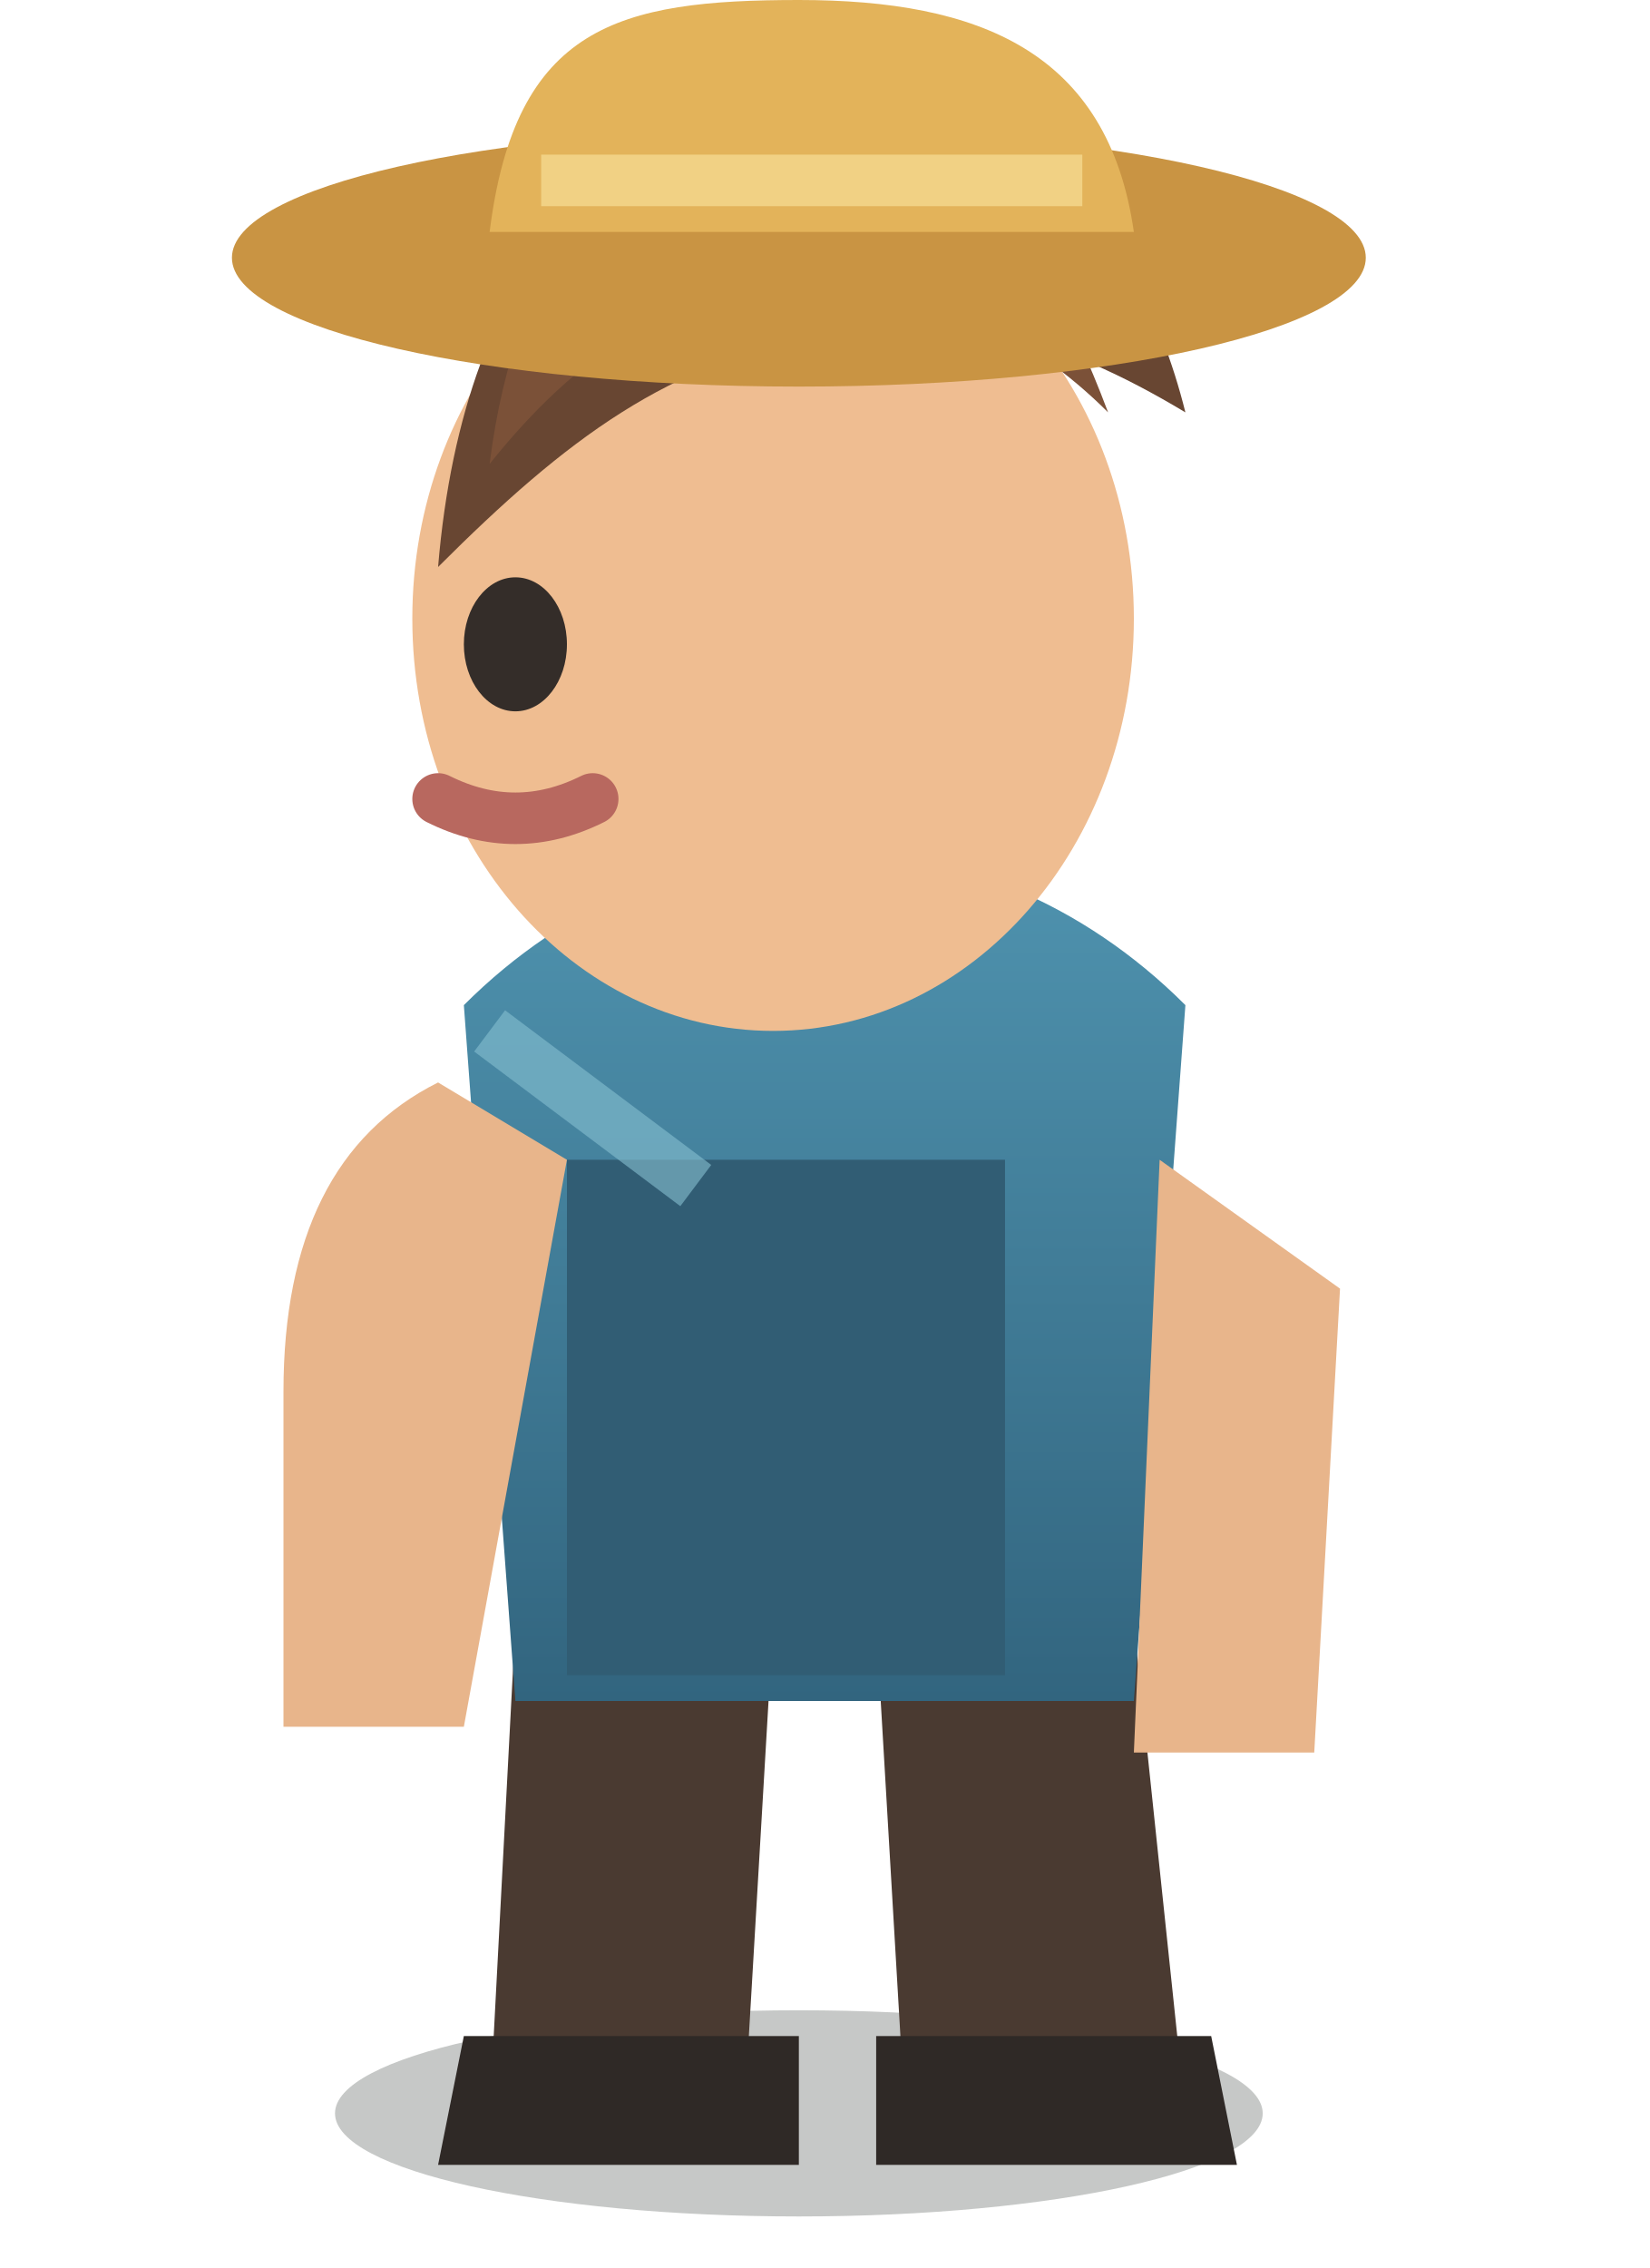
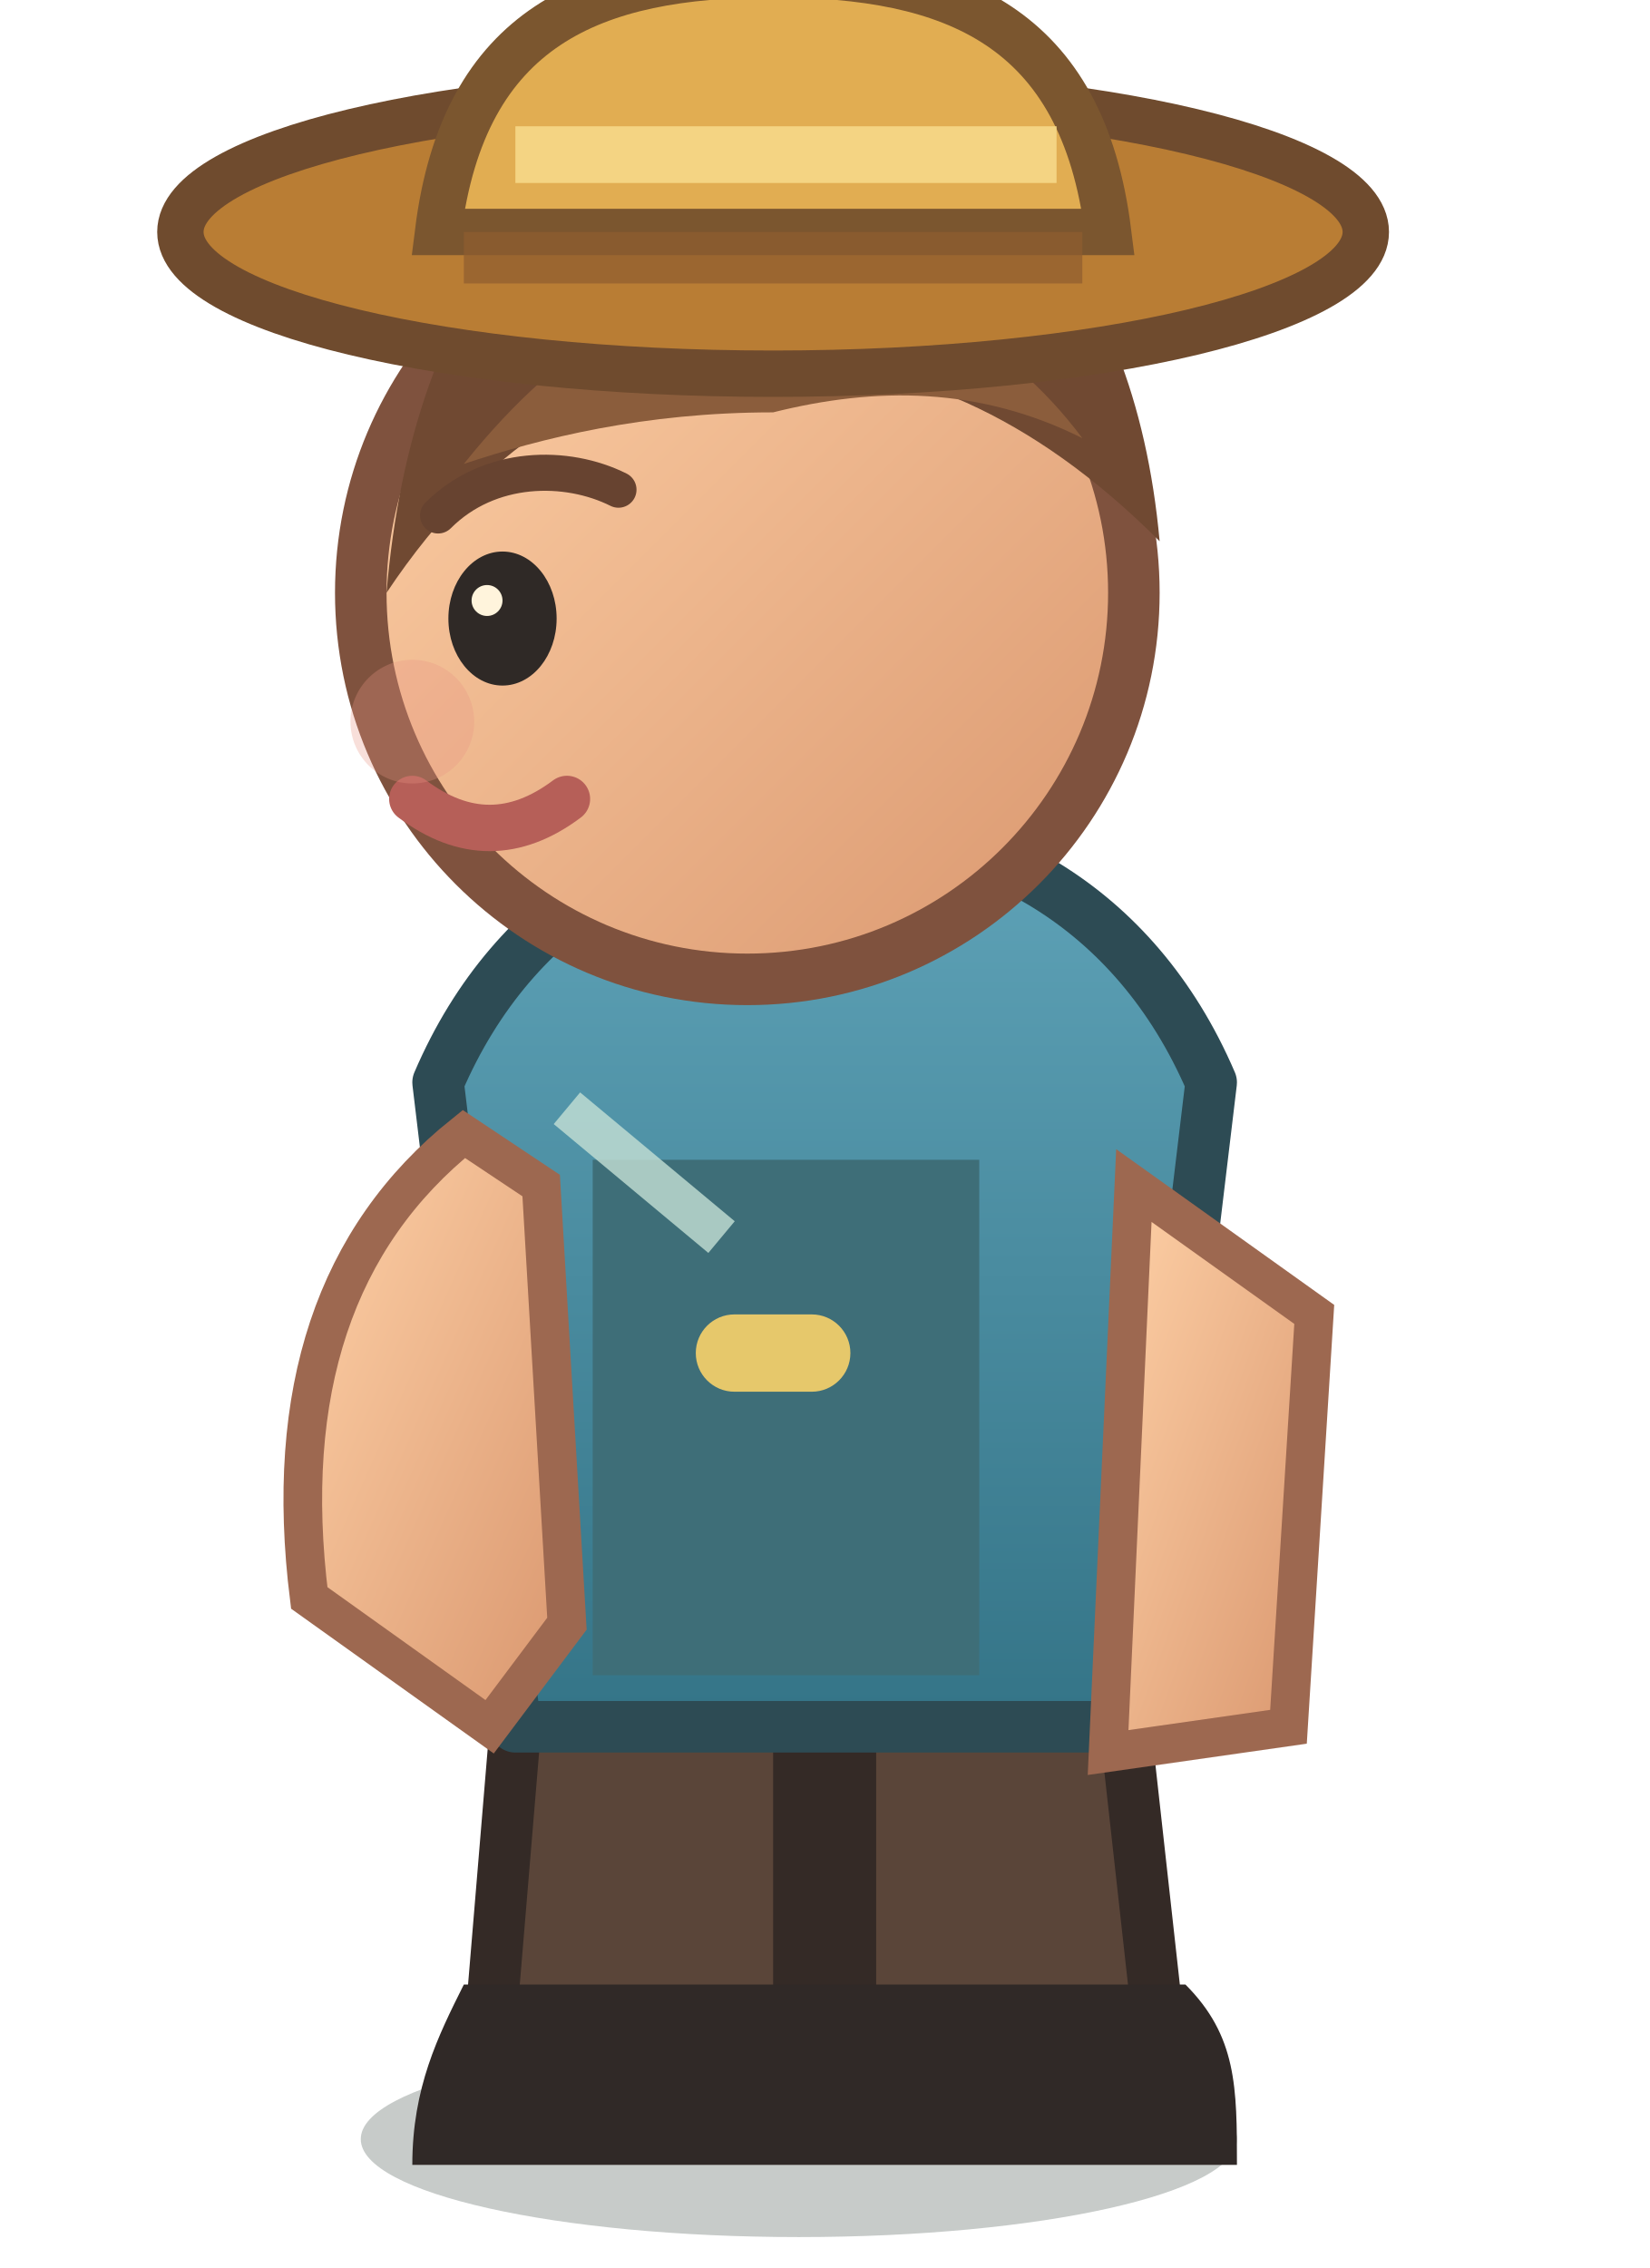
<svg xmlns="http://www.w3.org/2000/svg" width="64" height="88" viewBox="0 0 64 88">
  <defs>
+     <linearGradient id="skin" x1="0" y1="0" x2="1" y2="1">
+       <stop stop-color="#ffd2a8" />
+       <stop offset="1" stop-color="#d9966e" />
+     </linearGradient>
    <linearGradient id="shirt" x1="0" y1="0" x2="0" y2="1">
-       <stop stop-color="#4f93af" />
-       <stop offset="1" stop-color="#32657f" />
+       <stop stop-color="#5fa3b8" />
+       <stop offset="1" stop-color="#347487" />
    </linearGradient>
  </defs>
-   <ellipse cx="31" cy="82" rx="18" ry="4" fill="#1b241e" opacity=".25" />
-   <path d="M20 63h10l-1 17-10 2zM34 63h10l2 19-11-2z" fill="#4a3a31" />
-   <path d="M18 79h13v5H17zM34 79h13l1 5H34z" fill="#2f2926" />
-   <path d="M18 39c4-4 9-6 14-6s10 2 14 6l-2 27H20z" fill="url(#shirt)" />
-   <path d="M22 45h17v20H22z" fill="#315d74" />
-   <path d="M17 42c-4 2-6 6-6 12v13h7l4-22z" fill="#e8b58b" />
-   <path d="M45 45l7 5-1 18h-7z" fill="#e8b58b" />
-   <rect x="28" y="31" width="8" height="8" rx="3" fill="#e5ae84" />
-   <ellipse cx="30" cy="24" rx="14" ry="16" fill="#efbd91" />
-   <path d="M17 22c1-12 7-18 15-18 7 0 12 4 14 12-5-3-9-4-14-3-6 1-10 4-15 9z" fill="#684632" />
-   <path d="M19 18c4-5 8-7 13-7 4 0 8 2 11 5-3-8-7-12-12-12-7 0-11 6-12 14z" fill="#7b5138" />
-   <ellipse cx="31" cy="10" rx="22" ry="5" fill="#c99443" />
-   <path d="M19 9c1-8 5-9 12-9s12 2 13 9z" fill="#e3b35a" />
-   <path d="M21 7h21" stroke="#f1d184" stroke-width="2" />
-   <ellipse cx="20" cy="25" rx="2" ry="2.6" fill="#342d29" />
-   <path d="M17 31c2 1 4 1 6 0" fill="none" stroke="#b8685f" stroke-width="2" stroke-linecap="round" />
-   <path d="M19 40l8 6" stroke="#86bfd0" stroke-width="2" opacity=".6" />
+   <ellipse cx="31" cy="83" rx="17" ry="3.8" fill="#13251d" opacity=".24" />
+   <path d="M21 61h10v18H19l1-12zM33 61h10l2 18H33z" fill="#5a4539" stroke="#342a26" stroke-width="2" stroke-linejoin="round" />
+   <path d="M18 77h14v7H16c0-3 1-5 2-7zM32 77h14c2 2 2 4 2 7H32z" fill="#302927" />
+   <path d="M17 42c3-7 9-10 15-10s12 3 15 10l-3 25H20z" fill="url(#shirt)" stroke="#2d4b54" stroke-width="2" stroke-linejoin="round" />
+   <path d="M23 45h15v20H23z" fill="#3e6e78" />
+   <path d="M18 44c-5 4-7 10-6 18l7 5 3-4-1-17z" fill="url(#skin)" stroke="#9d6850" stroke-width="1.5" />
+   <path d="M44 46l7 5-1 16-7 1z" fill="url(#skin)" stroke="#9d6850" stroke-width="1.5" />
+   <rect x="27" y="30" width="8" height="8" rx="3" fill="#d99a75" />
+   <ellipse cx="29" cy="23" rx="15" ry="15" fill="url(#skin)" stroke="#7f523e" stroke-width="2" />
+   <path d="M15 23c1-12 7-19 15-19 8 0 14 6 15 17-5-5-10-7-15-7-6 0-11 3-15 9z" fill="#704932" />
+   <path d="M18 18c4-5 8-7 12-7 5 0 9 2 12 6-4-2-8-2-12-1-5 0-9 1-12 2z" fill="#8b5d3c" />
+   <ellipse cx="30" cy="9" rx="23" ry="5.5" fill="#b97d34" stroke="#6f4b2e" stroke-width="1.8" />
+   <path d="M17 9c1-8 6-10 13-10s12 2 13 10z" fill="#e1ad52" stroke="#7b562f" stroke-width="1.8" />
+   <path d="M20 6h21" stroke="#f4d483" stroke-width="2.2" />
+   <path d="M18 10h24" stroke="#8f5d2f" stroke-width="2" opacity=".7" />
+   <ellipse cx="19.5" cy="24" rx="2.1" ry="2.6" fill="#2f2926" />
+   <circle cx="18.9" cy="23.3" r=".6" fill="#fff4dc" />
+   <path d="M16 31c2 1.5 4 1.5 6 0" fill="none" stroke="#b65f58" stroke-width="1.8" stroke-linecap="round" />
+   <path d="M17 20c2-2 5-2 7-1" stroke="#674330" stroke-width="1.4" fill="none" stroke-linecap="round" />
+   <circle cx="16" cy="28" r="2.4" fill="#e89282" opacity=".3" />
+   <path d="M22 43l6 5" stroke="#c4e0d5" stroke-width="1.6" opacity=".8" />
+   <rect x="27" y="51" width="6" height="3" rx="1.5" fill="#e6c86b" />
</svg>
